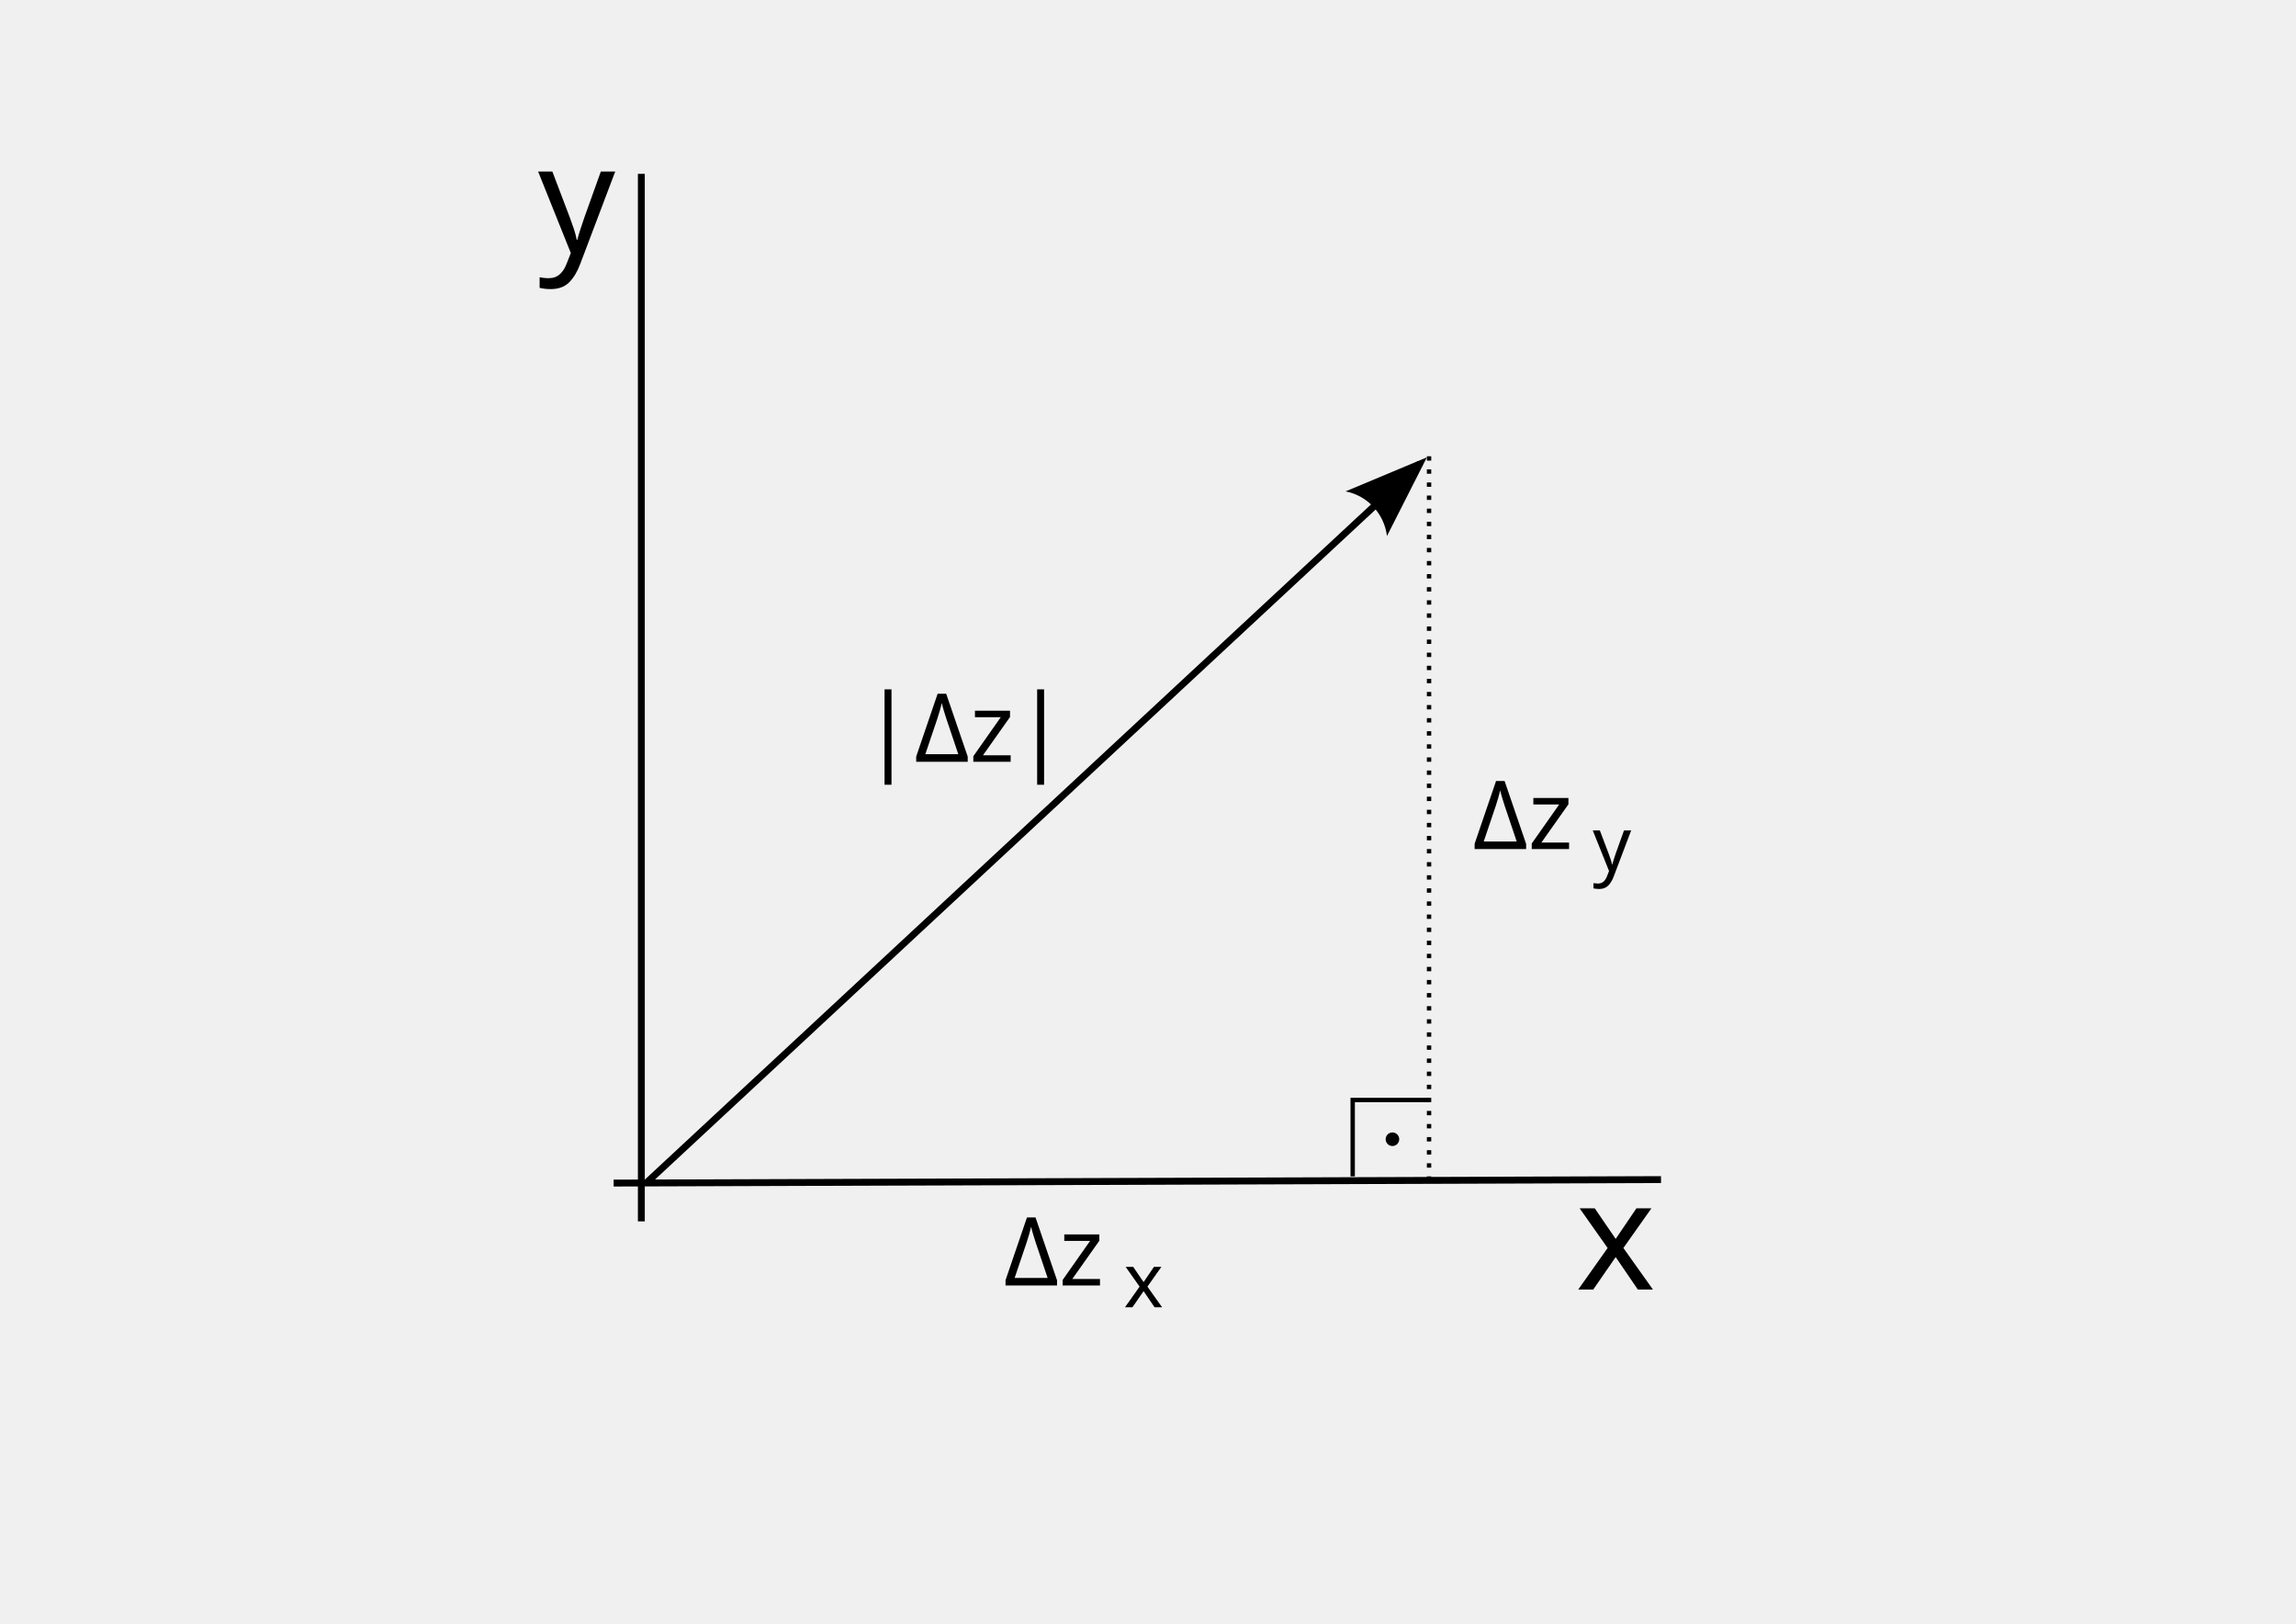
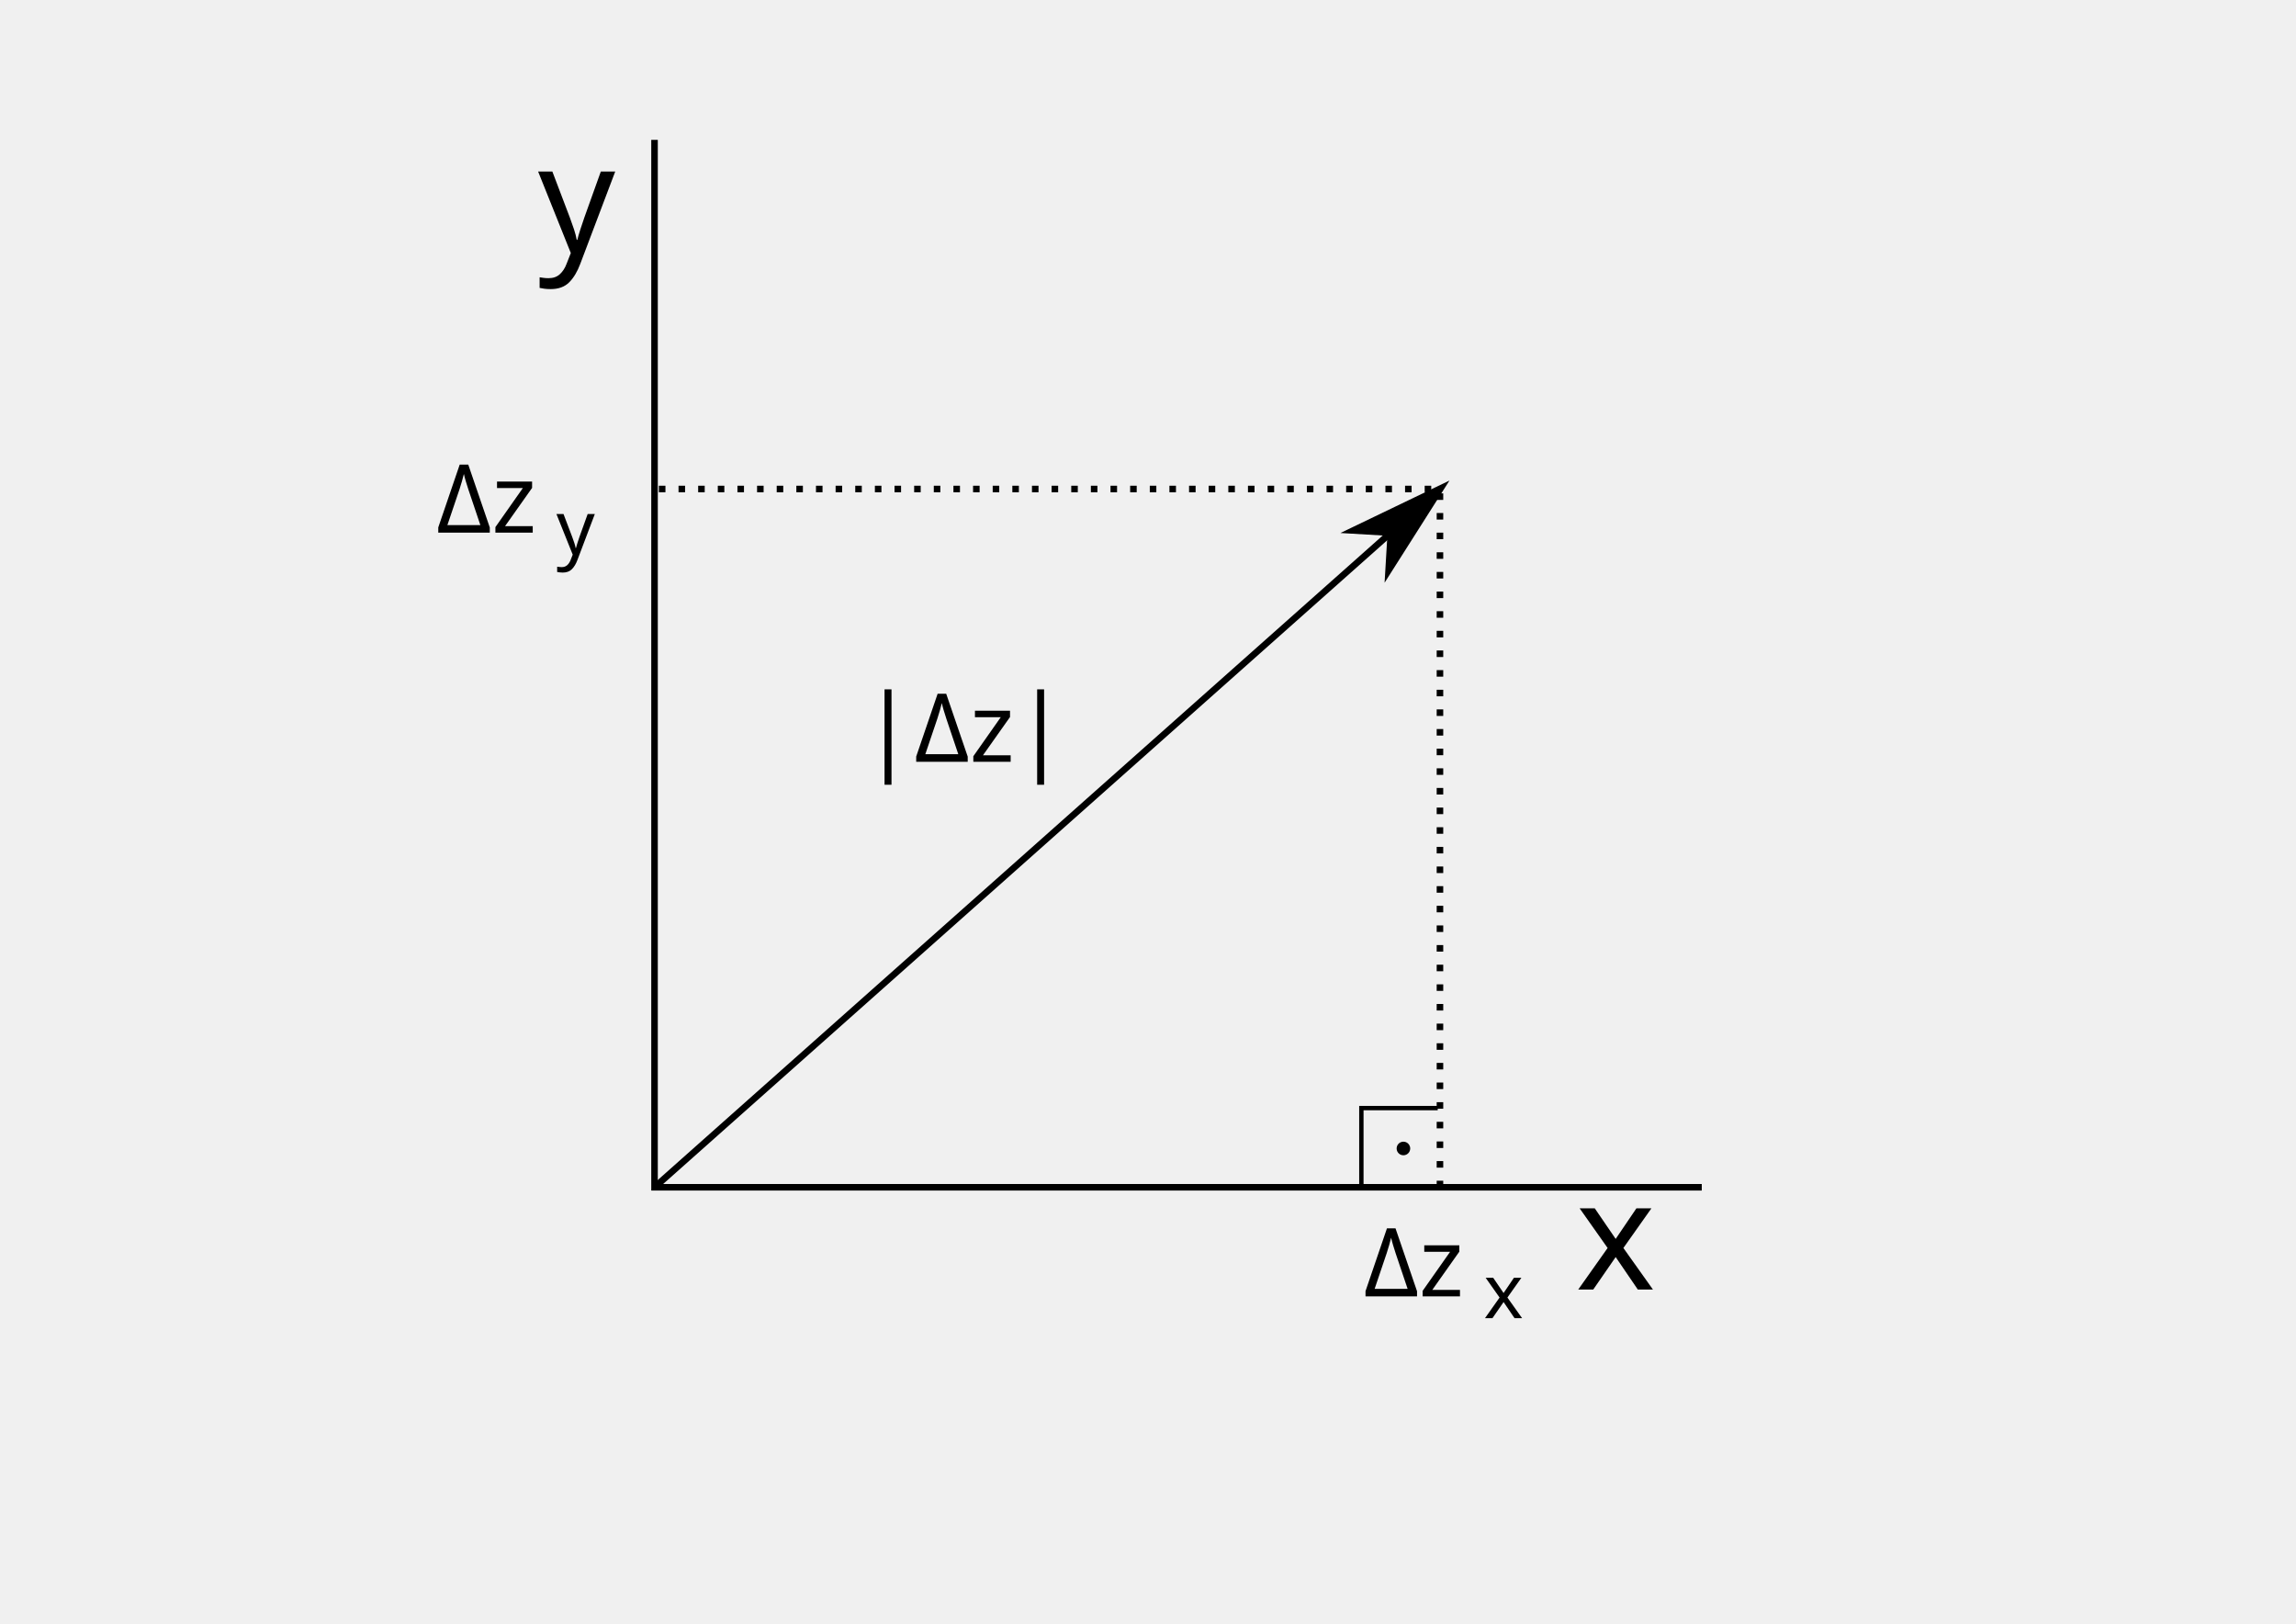
<svg xmlns="http://www.w3.org/2000/svg" id="svg2" version="1.1" width="1052.362" height="744.094" xml:space="preserve">
  <defs id="defs6">
+     <marker orient="auto" refY="0.0" refX="0.0" id="Arrow1Lend" style="overflow:visible;">
+       <path id="path3911" d="M 0.0,0.0 L 5.0,-5.0 L -12.5,0.0 L 5.0,5.0 L 0.0,0.0 z " style="fill-rule:evenodd;stroke:#000000;stroke-width:1.0pt;" transform="scale(0.8) rotate(180) translate(12.5,0)" />
+     </marker>
    <marker orient="auto" refY="0" refX="0" id="Arrow2Lend" style="overflow:visible">
      <path id="path5329" style="fill-rule:evenodd;stroke-width:0.625;stroke-linejoin:round" d="M 8.719,4.034 -2.207,0.016 8.719,-4.002 c -1.745,2.372 -1.735,5.617 -6e-7,8.035 z" transform="matrix(-1.1,0,0,-1.1,-1.1,0)" />
    </marker>
    <marker orient="auto" refY="0" refX="0" id="Arrow2Mend" style="overflow:visible">
      <path id="path5335" style="fill-rule:evenodd;stroke-width:0.625;stroke-linejoin:round" d="M 8.719,4.034 -2.207,0.016 8.719,-4.002 c -1.745,2.372 -1.735,5.617 -6e-7,8.035 z" transform="scale(-0.6,-0.6)" />
    </marker>
    <clipPath clipPathUnits="userSpaceOnUse" id="clipPath20">
      <path d="m 0,0 489.143,0 0,454.857 L 0,454.857 0,0 z" id="path22" />
    </clipPath>
    <mask maskUnits="userSpaceOnUse" x="0" y="0" width="1" height="1" id="mask24">
      <g id="g26">
        <g clip-path="url(#clipPath20)" id="g28">
          <path d="m 0,0 489.143,0 0,454.857 L 0,454.857 0,0 z" style="fill:#ffffff;fill-opacity:0.309;fill-rule:nonzero;stroke:none" id="path30" />
        </g>
      </g>
    </mask>
    <clipPath clipPathUnits="userSpaceOnUse" id="clipPath36">
      <path d="m 0,0 489.143,0 0,454.857 L 0,454.857 0,0 z" id="path38" />
    </clipPath>
    <clipPath clipPathUnits="userSpaceOnUse" id="clipPath40">
      <path d="M 0,0 490,0 490,455 0,455 0,0 z" id="path42" />
    </clipPath>
    <pattern patternUnits="userSpaceOnUse" x="0" y="0" width="490" height="455" id="pattern44">
      <g id="g46" />
      <g id="g48">
        <g clip-path="url(#clipPath40)" id="g50">
          <g id="g52">
            <g transform="matrix(1,0,0,-1,0,455)" id="g54">
              <path d="m 70.254,445.375 0,-399.539" style="fill:none;stroke:#000000;stroke-opacity:1;stroke-width:1.67;stroke-linecap:butt;stroke-linejoin:miter;stroke-miterlimit:4;stroke-dasharray:none" id="path56" />
            </g>
          </g>
        </g>
      </g>
    </pattern>
    <clipPath clipPathUnits="userSpaceOnUse" id="clipPath70">
      <path d="m 0,0 489.143,0 0,454.857 L 0,454.857 0,0 z" id="path72" />
    </clipPath>
    <mask maskUnits="userSpaceOnUse" x="0" y="0" width="1" height="1" id="mask74">
      <g id="g76">
        <g clip-path="url(#clipPath70)" id="g78">
          <path d="m 0,0 489.143,0 0,454.857 L 0,454.857 0,0 z" style="fill:#ffffff;fill-opacity:0.309;fill-rule:nonzero;stroke:none" id="path80" />
        </g>
      </g>
    </mask>
    <clipPath clipPathUnits="userSpaceOnUse" id="clipPath86">
      <path d="m 0,0 489.143,0 0,454.857 L 0,454.857 0,0 z" id="path88" />
    </clipPath>
    <clipPath clipPathUnits="userSpaceOnUse" id="clipPath90">
      <path d="M 0,0 490,0 490,455 0,455 0,0 z" id="path92" />
    </clipPath>
    <pattern patternUnits="userSpaceOnUse" x="0" y="0" width="490" height="455" id="pattern94">
      <g id="g96" />
      <g id="g98">
        <g clip-path="url(#clipPath90)" id="g100">
          <g id="g102">
            <text transform="matrix(1,0,0,-1,452.4046,52.22598)" id="text104">
              <tspan style="fill:#000000;fill-opacity:1;fill-rule:nonzero;stroke:none;font-family:DejaVu Sans;font-variant:normal;font-weight:normal;font-size:27.464;writing-mode:lr;-inkscape-font-specification:DejaVuSans" x="0" y="0" id="tspan106">x</tspan>
            </text>
          </g>
        </g>
      </g>
    </pattern>
    <clipPath clipPathUnits="userSpaceOnUse" id="clipPath120">
      <path d="m 0,0 489.143,0 0,454.857 L 0,454.857 0,0 z" id="path122" />
    </clipPath>
    <mask maskUnits="userSpaceOnUse" x="0" y="0" width="1" height="1" id="mask124">
      <g id="g126">
        <g clip-path="url(#clipPath120)" id="g128">
          <path d="m 0,0 489.143,0 0,454.857 L 0,454.857 0,0 z" style="fill:#ffffff;fill-opacity:0.309;fill-rule:nonzero;stroke:none" id="path130" />
        </g>
      </g>
    </mask>
    <clipPath clipPathUnits="userSpaceOnUse" id="clipPath136">
      <path d="m 0,0 489.143,0 0,454.857 L 0,454.857 0,0 z" id="path138" />
    </clipPath>
    <clipPath clipPathUnits="userSpaceOnUse" id="clipPath140">
      <path d="M 0,0 490,0 490,455 0,455 0,0 z" id="path142" />
    </clipPath>
    <pattern patternUnits="userSpaceOnUse" x="0" y="0" width="490" height="455" id="pattern144">
      <g id="g146" />
      <g id="g148">
        <g clip-path="url(#clipPath140)" id="g150">
          <g id="g152">
            <text transform="matrix(1,0,0,-1,61.85279,430.3943)" id="text154">
              <tspan style="fill:#000000;fill-opacity:1;fill-rule:nonzero;stroke:none;font-family:DejaVu Sans;font-variant:normal;font-weight:normal;font-size:27.464;writing-mode:lr;-inkscape-font-specification:DejaVuSans" x="0" y="0" id="tspan156">y</tspan>
            </text>
          </g>
        </g>
      </g>
    </pattern>
    <clipPath clipPathUnits="userSpaceOnUse" id="clipPath170">
      <path d="m 0,0 489.143,0 0,454.857 L 0,454.857 0,0 z" id="path172" />
    </clipPath>
    <mask maskUnits="userSpaceOnUse" x="0" y="0" width="1" height="1" id="mask174">
      <g id="g176">
        <g clip-path="url(#clipPath170)" id="g178">
          <path d="m 0,0 489.143,0 0,454.857 L 0,454.857 0,0 z" style="fill:#ffffff;fill-opacity:0.309;fill-rule:nonzero;stroke:none" id="path180" />
        </g>
      </g>
    </mask>
    <clipPath clipPathUnits="userSpaceOnUse" id="clipPath186">
      <path d="m 0,0 489.143,0 0,454.857 L 0,454.857 0,0 z" id="path188" />
    </clipPath>
    <clipPath clipPathUnits="userSpaceOnUse" id="clipPath190">
      <path d="M 0,0 490,0 490,455 0,455 0,0 z" id="path192" />
    </clipPath>
    <pattern patternUnits="userSpaceOnUse" x="0" y="0" width="490" height="455" id="pattern194">
      <g id="g196" />
      <g id="g198">
        <g clip-path="url(#clipPath190)" id="g200">
          <g id="g202">
            <g transform="matrix(1,0,0,-1,0,455)" id="g204">
              <path d="m 9.973,394.164 434.953,0" style="fill:none;stroke:#000000;stroke-opacity:1;stroke-width:1.742;stroke-linecap:butt;stroke-linejoin:miter;stroke-miterlimit:4;stroke-dasharray:none" id="path206" />
            </g>
          </g>
        </g>
      </g>
    </pattern>
    <marker orient="auto" refY="0" refX="0" id="Arrow2Lend-5" style="overflow:visible">
      <path id="path5329-9" style="fill-rule:evenodd;stroke-width:0.625;stroke-linejoin:round" d="M 8.719,4.034 -2.207,0.016 8.719,-4.002 c -1.745,2.372 -1.735,5.617 -6e-7,8.035 z" transform="matrix(-1.1,0,0,-1.1,-1.1,0)" />
    </marker>
    <marker orient="auto" refY="0" refX="0" id="Arrow2Lend-0" style="overflow:visible">
      <path id="path5329-99" style="fill-rule:evenodd;stroke-width:0.625;stroke-linejoin:round" d="M 8.719,4.034 -2.207,0.016 8.719,-4.002 c -1.745,2.372 -1.735,5.617 -6e-7,8.035 z" transform="matrix(-1.1,0,0,-1.1,-1.1,0)" />
    </marker>
    <marker orient="auto" refY="0" refX="0" id="marker4349" style="overflow:visible">
      <path id="path4351" style="fill-rule:evenodd;stroke-width:0.625;stroke-linejoin:round" d="M 8.719,4.034 -2.207,0.016 8.719,-4.002 c -1.745,2.372 -1.735,5.617 -6e-7,8.035 z" transform="matrix(-1.1,0,0,-1.1,-1.1,0)" />
    </marker>
    <marker orient="auto" refY="0" refX="0" id="Arrow2Lend-3" style="overflow:visible">
      <path id="path5329-2" style="fill-rule:evenodd;stroke-width:0.625;stroke-linejoin:round" d="M 8.719,4.034 -2.207,0.016 8.719,-4.002 c -1.745,2.372 -1.735,5.617 -6e-7,8.035 z" transform="matrix(-1.1,0,0,-1.1,-1.1,0)" />
    </marker>
    <marker orient="auto" refY="0" refX="0" id="marker4349-3" style="overflow:visible">
      <path id="path4351-8" style="fill-rule:evenodd;stroke-width:0.625;stroke-linejoin:round" d="M 8.719,4.034 -2.207,0.016 8.719,-4.002 c -1.745,2.372 -1.735,5.617 -6e-7,8.035 z" transform="matrix(-1.1,0,0,-1.1,-1.1,0)" />
    </marker>
  </defs>
  <g id="g10" transform="matrix(1.25,0,0,-1.25,0,744.0945)">
    <g transform="translate(-14.83016,24.20477)" id="g168" />
-     <path style="fill:none;stroke:#000000;stroke-width:2.525;stroke-linecap:butt;stroke-linejoin:miter;stroke-miterlimit:4;stroke-opacity:1;stroke-dasharray:none" d="m 235.165,531.548 0.002,-384.043" id="path3671-4" />
    <text transform="scale(1,-1)" id="text3324-4" y="-502.616" x="197.256" style="font-size:55.536px;font-style:normal;font-variant:normal;font-weight:normal;font-stretch:normal;text-align:start;line-height:125%;letter-spacing:0px;word-spacing:0px;writing-mode:lr-tb;text-anchor:start;fill:#000000;fill-opacity:1;stroke:none;font-family:Sans;-inkscape-font-specification:Sans" xml:space="preserve">
      <tspan y="-502.616" x="197.256" id="tspan3326-1">y</tspan>
    </text>
    <text transform="scale(1,-1)" id="text3328-8" y="-122.521" x="577.71" style="font-size:55.536px;font-style:normal;font-variant:normal;font-weight:normal;font-stretch:normal;text-align:start;line-height:125%;letter-spacing:0px;word-spacing:0px;writing-mode:lr-tb;text-anchor:start;fill:#000000;fill-opacity:1;stroke:none;font-family:Sans;-inkscape-font-specification:Sans" xml:space="preserve">
      <tspan y="-122.521" x="577.71" id="tspan3330-6">x</tspan>
    </text>
    <text transform="scale(1,-1)" id="text6912-2-2" y="-316" x="316" style="font-size:34.927px;font-style:normal;font-variant:normal;font-weight:normal;font-stretch:normal;text-align:start;line-height:125%;letter-spacing:0px;word-spacing:0px;writing-mode:lr-tb;text-anchor:start;fill:#000000;fill-opacity:1;stroke:none;font-family:Sans;-inkscape-font-specification:Sans" xml:space="preserve">
      <tspan y="-316" x="316" id="tspan6916-3-0">|Δz|</tspan>
    </text>
-     <path id="path4264-6-8" d="M 237.364,161.948 520.718,425.358" style="fill:none;stroke:#000000;stroke-width:2.525;stroke-linecap:butt;stroke-linejoin:miter;stroke-miterlimit:4;stroke-opacity:1;stroke-dasharray:none;marker-end:url(#Arrow2Lend)" />
-     <path style="fill:none;stroke:#000000;stroke-width:2.525;stroke-linecap:butt;stroke-linejoin:miter;stroke-miterlimit:4;stroke-opacity:1;stroke-dasharray:none" d="M 609.053,162.818 225.011,161.54" id="path3671-4-8" />
-     <path style="fill:none;stroke:#000000;stroke-width:2;stroke-linecap:butt;stroke-linejoin:miter;stroke-opacity:1;stroke-miterlimit:4;stroke-dasharray:2,4;stroke-dashoffset:0" d="m 655,209.094 0,335" id="path3171" transform="matrix(0.8,0,0,-0.8,0,595.2756)" />
-     <text id="text6912-2-2-8" y="-124" x="368" style="font-size:34.927px;font-style:normal;font-variant:normal;font-weight:normal;font-stretch:normal;text-align:start;line-height:125%;letter-spacing:0px;word-spacing:0px;writing-mode:lr-tb;text-anchor:start;fill:#000000;fill-opacity:1;stroke:none;font-family:Sans;-inkscape-font-specification:Sans" xml:space="preserve" transform="scale(1,-1)">
-       <tspan y="-124" x="368" id="tspan6916-3-0-6">Δz</tspan>
+     <text id="text6912-2-2-8" y="-120" x="500" style="font-size:34.927px;font-style:normal;font-variant:normal;font-weight:normal;font-stretch:normal;text-align:start;line-height:125%;letter-spacing:0px;word-spacing:0px;writing-mode:lr-tb;text-anchor:start;fill:#000000;fill-opacity:1;stroke:none;font-family:Sans;-inkscape-font-specification:Sans" xml:space="preserve" transform="scale(1,-1)">
+       <tspan y="-120" x="500" id="tspan6916-3-0-6">Δz</tspan>
    </text>
-     <text xml:space="preserve" style="font-size:27.66px;font-style:normal;font-weight:normal;line-height:125%;letter-spacing:0px;word-spacing:0px;fill:#000000;fill-opacity:1;stroke:none;font-family:Sans;-inkscape-font-specification:Sans" x="412" y="-116" id="text4004" transform="scale(1,-1)">
-       <tspan id="tspan4006" x="412" y="-116">x</tspan>
+     <text xml:space="preserve" style="font-size:27.66px;font-style:normal;font-weight:normal;line-height:125%;letter-spacing:0px;word-spacing:0px;fill:#000000;fill-opacity:1;stroke:none;font-family:Sans;-inkscape-font-specification:Sans" x="544" y="-112" id="text4004" transform="scale(1,-1)">
+       <tspan id="tspan4006" x="544" y="-112">x</tspan>
    </text>
-     <text id="text6912-2-2-8-1" y="-284" x="540" style="font-size:34.927px;font-style:normal;font-variant:normal;font-weight:normal;font-stretch:normal;text-align:start;line-height:125%;letter-spacing:0px;word-spacing:0px;writing-mode:lr-tb;text-anchor:start;fill:#000000;fill-opacity:1;stroke:none;font-family:Sans;-inkscape-font-specification:Sans" xml:space="preserve" transform="scale(1,-1)">
-       <tspan y="-284" x="540" id="tspan6916-3-0-6-6">Δz</tspan>
+     <text id="text6912-2-2-8-1" y="-400" x="160" style="font-size:34.927px;font-style:normal;font-variant:normal;font-weight:normal;font-stretch:normal;text-align:start;line-height:125%;letter-spacing:0px;word-spacing:0px;writing-mode:lr-tb;text-anchor:start;fill:#000000;fill-opacity:1;stroke:none;font-family:Sans;-inkscape-font-specification:Sans" xml:space="preserve" transform="scale(1,-1)">
+       <tspan y="-400" x="160" id="tspan6916-3-0-6-6">Δz</tspan>
    </text>
-     <text xml:space="preserve" style="font-size:27.66px;font-style:normal;font-weight:normal;line-height:125%;letter-spacing:0px;word-spacing:0px;fill:#000000;fill-opacity:1;stroke:none;font-family:Sans;-inkscape-font-specification:Sans" x="584" y="-276" id="text4004-8" transform="scale(1,-1)">
-       <tspan id="tspan4006-1" x="584" y="-276">y</tspan>
-       <tspan x="584" y="-241.425" id="tspan4035" />
+     <text xml:space="preserve" style="font-size:27.66px;font-style:normal;font-weight:normal;line-height:125%;letter-spacing:0px;word-spacing:0px;fill:#000000;fill-opacity:1;stroke:none;font-family:Sans;-inkscape-font-specification:Sans" x="204" y="-392" id="text4004-8" transform="scale(1,-1)">
+       <tspan id="tspan4006-1" x="204" y="-392">y</tspan>
+       <tspan x="204" y="-357.425" id="tspan4035" />
    </text>
    <rect style="opacity:0.99;fill:#000000;fill-opacity:0;stroke:none" id="rect4056" width="1051.95" height="589.433" x="-0.852" y="47.338" transform="matrix(0.8,0,0,-0.8,0,595.2756)" />
-     <path style="fill:none;stroke:#000000;stroke-width:2;stroke-linecap:butt;stroke-linejoin:miter;stroke-opacity:1;stroke-miterlimit:4;stroke-dasharray:none" d="m 655,504.094 -35,0 0,35" id="path4058" transform="matrix(0.8,0,0,-0.8,0,595.2756)" />
-     <path style="opacity:0.99;fill:#000000;fill-opacity:0;stroke:none" id="path4060" d="m 640,524.094 a 2.5,5 0 0 1 -0.002,0.18 L 637.5,524.094 z" transform="matrix(0.8,0,0,-0.8,0,595.2756)" />
-     <path style="opacity:0.99;fill:#000000;fill-opacity:0;stroke:none" id="path4062" d="m 645,524.094 a 5,5 0 0 1 -0.003,0.18 L 640,524.094 z" transform="matrix(0.8,0,0,-0.8,0,595.2756)" />
-     <path style="opacity:0.99;fill:#000000;fill-opacity:1;stroke:none" id="path4066" d="m 535,451.594 a 15,22.5 0 1 1 -0.051,-1.847" transform="matrix(0.1657795,0,0,-0.1107506,424.369,227.6321)" />
+     <path style="fill:none;stroke:#000000;stroke-width:1.6;stroke-linecap:butt;stroke-linejoin:miter;stroke-miterlimit:4;stroke-opacity:1;stroke-dasharray:none" d="m 527.18,189.032 -28,0 0,-28" id="path4058" />
+     <path style="opacity:0.99;fill:#000000;fill-opacity:0;stroke:none" id="path4060" d="m 640,524.094 c 0,0.06 -5.4e-4,0.12 -0.002,0.18 L 637.5,524.094 z" transform="matrix(0.8,0,0,-0.8,0,595.2756)" />
+     <path style="opacity:0.99;fill:#000000;fill-opacity:0;stroke:none" id="path4062" d="m 645,524.094 c 0,0.06 -0.001,0.12 -0.003,0.18 L 640,524.094 z" transform="matrix(0.8,0,0,-0.8,0,595.2756)" />
+     <path style="opacity:0.99;fill:#000000;fill-opacity:1;stroke:none" id="path4066" d="m 535,451.594 a 15,22.5 0 1 1 -0.051,-1.847" transform="matrix(0.1657795,0,0,-0.1107506,428.3968,224.2403)" />
+     <path style="fill:none;stroke:#000000;stroke-width:3;stroke-linecap:butt;stroke-linejoin:miter;stroke-opacity:1;stroke-miterlimit:4;stroke-dasharray:none" d="m 780,544.094 -480,0 0,-480" id="path3090" transform="matrix(0.8,0,0,-0.8,0,595.2756)" />
+     <path style="fill:none;stroke:#000000;stroke-width:3;stroke-linecap:butt;stroke-linejoin:miter;stroke-opacity:1;stroke-miterlimit:4;stroke-dasharray:none;marker-end:url(#Arrow1Lend)" d="m 300,544.094 360,-320" id="path3902" transform="matrix(0.8,0,0,-0.8,0,595.2756)" />
+     <path style="fill:none;stroke:#000000;stroke-width:3;stroke-linecap:butt;stroke-linejoin:miter;stroke-opacity:1;stroke-miterlimit:4;stroke-dasharray:3,6;stroke-dashoffset:0" d="m 660,544.094 0,-320 -360,0" id="path4362" transform="matrix(0.8,0,0,-0.8,0,595.2756)" />
+     <rect style="fill:none;stroke:none" id="rect4364" width="1040" height="600" x="0" y="44.094" transform="matrix(0.8,0,0,-0.8,0,595.2756)" />
  </g>
</svg>
